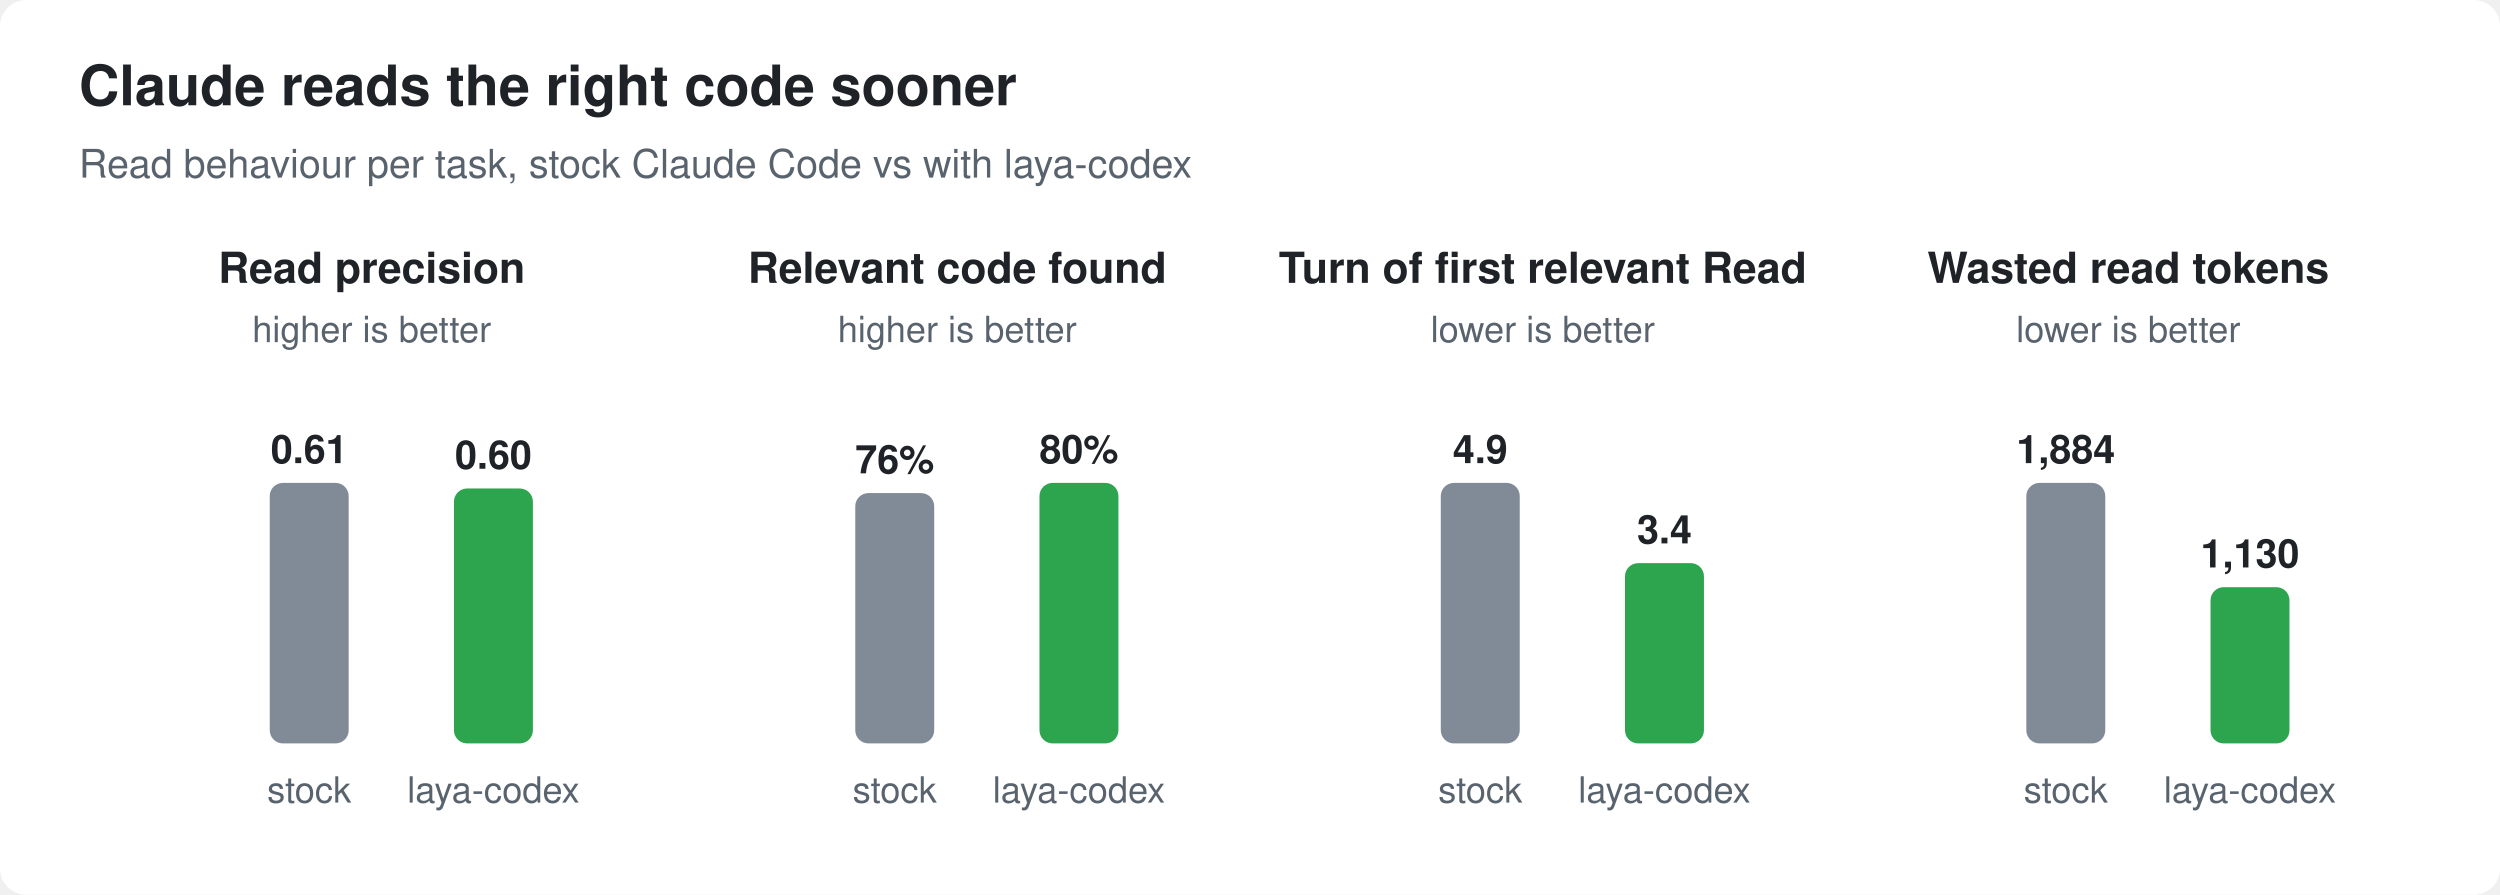
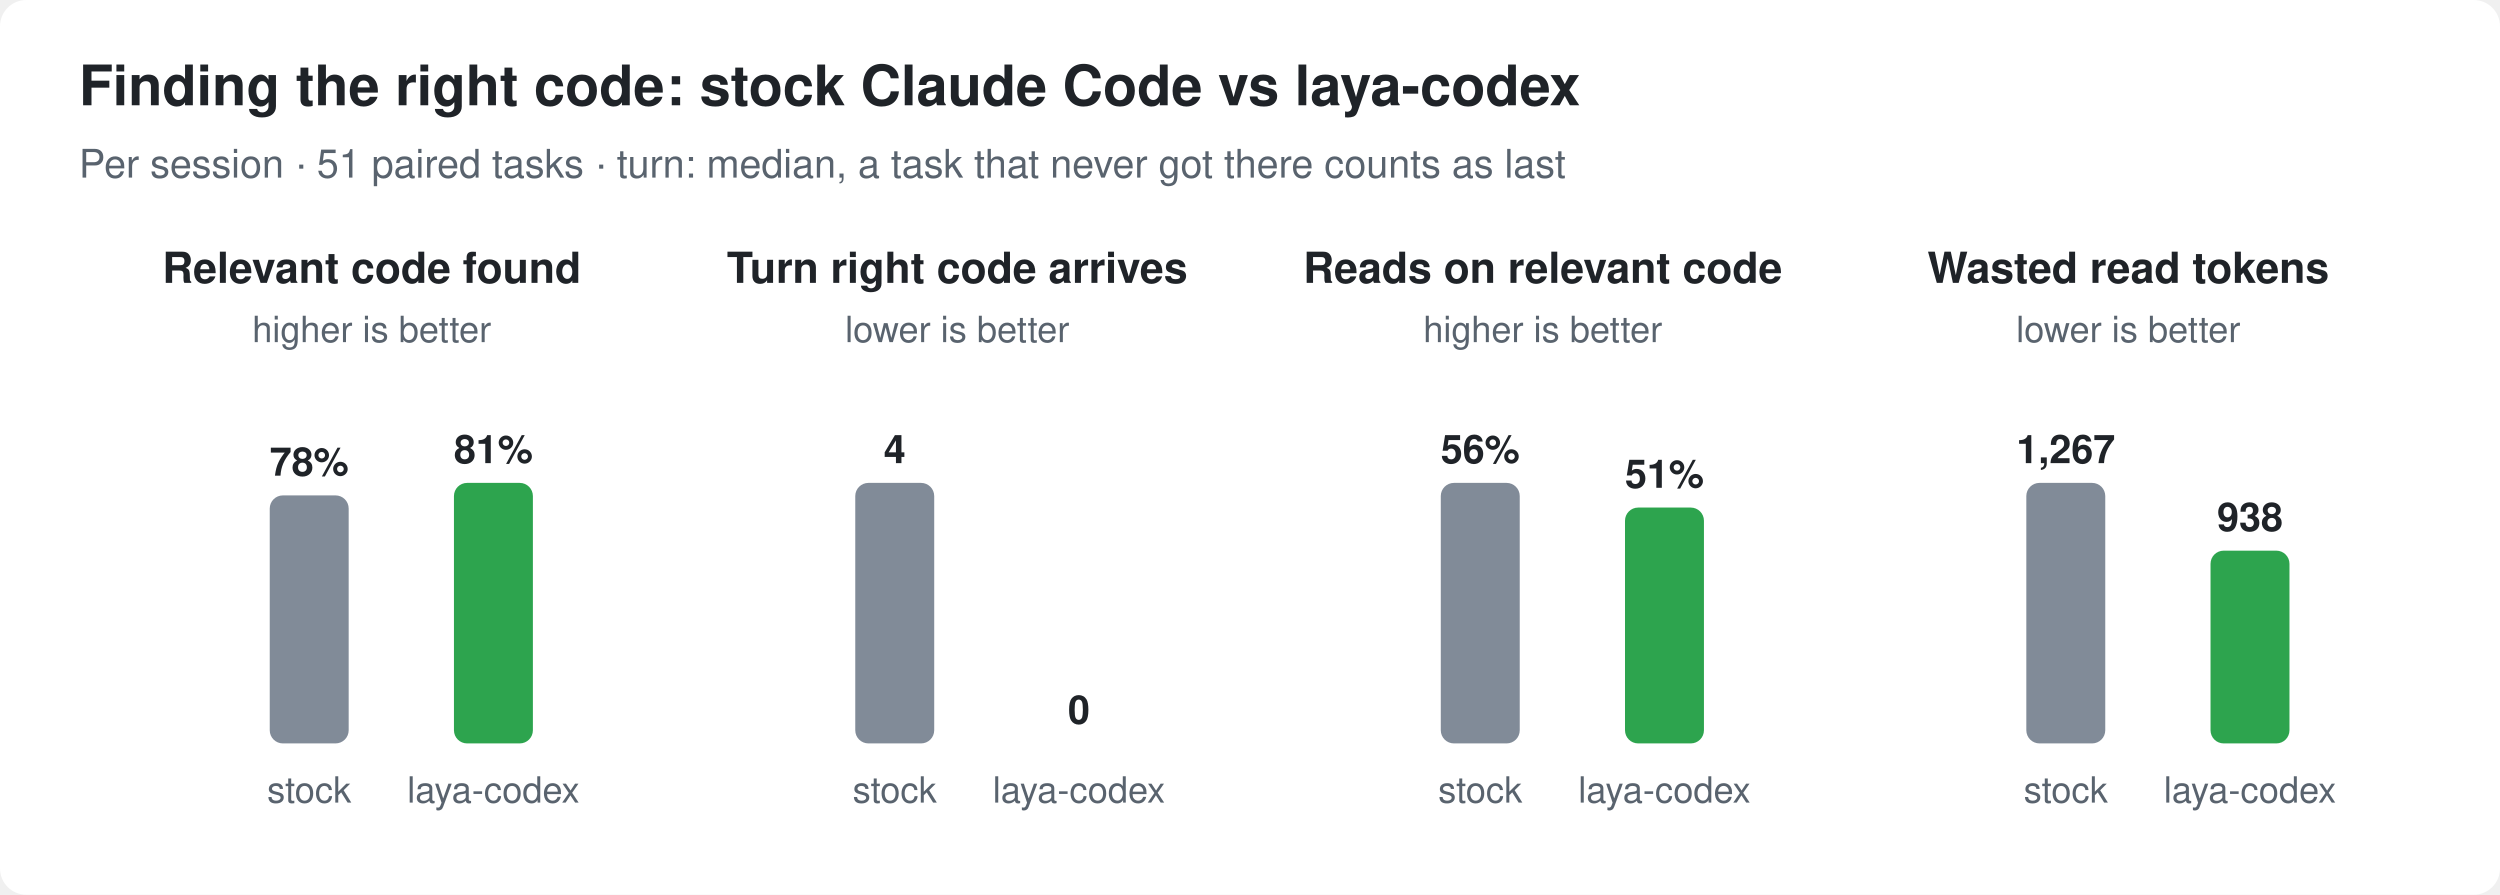
<svg xmlns="http://www.w3.org/2000/svg" width="760" height="272" viewBox="0 0 760 272" role="img" aria-label="laya-codex benchmark: read behaviour">
  <rect width="760" height="272" rx="8" fill="#ffffff" />
-   <text x="24.0" y="32.0" font-family="-apple-system,BlinkMacSystemFont,'Segoe UI',Helvetica,Arial,sans-serif" font-size="17" fill="#1f2328" text-anchor="start" font-weight="600">Claude reads the right code sooner</text>
-   <text x="24.0" y="54.0" font-family="-apple-system,BlinkMacSystemFont,'Segoe UI',Helvetica,Arial,sans-serif" font-size="12" fill="#59636e" text-anchor="start" font-weight="normal">Read behaviour per task, stock Claude Code vs with laya-codex</text>
-   <text x="113.0" y="86.0" font-family="-apple-system,BlinkMacSystemFont,'Segoe UI',Helvetica,Arial,sans-serif" font-size="13" fill="#1f2328" text-anchor="middle" font-weight="600">Read precision</text>
+   <text x="24.0" y="32.0" font-family="-apple-system,BlinkMacSystemFont,'Segoe UI',Helvetica,Arial,sans-serif" font-size="17" fill="#1f2328" text-anchor="start" font-weight="600">Finding the right code: stock Claude Code vs laya-codex</text>
+   <text x="24.0" y="54.0" font-family="-apple-system,BlinkMacSystemFont,'Segoe UI',Helvetica,Arial,sans-serif" font-size="12" fill="#59636e" text-anchor="start" font-weight="normal">Per session · 51 paired tasks · turn: median, a task that never got there counts as last</text>
+   <text x="113.0" y="86.0" font-family="-apple-system,BlinkMacSystemFont,'Segoe UI',Helvetica,Arial,sans-serif" font-size="13" fill="#1f2328" text-anchor="middle" font-weight="600">Relevant code found</text>
  <text x="113.0" y="104.0" font-family="-apple-system,BlinkMacSystemFont,'Segoe UI',Helvetica,Arial,sans-serif" font-size="11" fill="#59636e" text-anchor="middle" font-weight="normal">higher is better</text>
-   <rect x="82.0" y="146.8" width="24" height="79.2" rx="4" fill="#818b98" />
-   <text x="94.0" y="140.8" font-family="-apple-system,BlinkMacSystemFont,'Segoe UI',Helvetica,Arial,sans-serif" font-size="12" fill="#1f2328" text-anchor="middle" font-weight="600">0.61</text>
+   <rect x="82.0" y="150.6" width="24" height="75.4" rx="4" fill="#818b98" />
+   <text x="94.0" y="144.6" font-family="-apple-system,BlinkMacSystemFont,'Segoe UI',Helvetica,Arial,sans-serif" font-size="12" fill="#1f2328" text-anchor="middle" font-weight="600">78%</text>
  <text x="94.0" y="244.0" font-family="-apple-system,BlinkMacSystemFont,'Segoe UI',Helvetica,Arial,sans-serif" font-size="11" fill="#59636e" text-anchor="middle" font-weight="normal">stock</text>
-   <rect x="138.0" y="148.5" width="24" height="77.5" rx="4" fill="#2da44e" />
-   <text x="150.0" y="142.5" font-family="-apple-system,BlinkMacSystemFont,'Segoe UI',Helvetica,Arial,sans-serif" font-size="12" fill="#1f2328" text-anchor="middle" font-weight="600">0.60</text>
+   <rect x="138.0" y="146.8" width="24" height="79.2" rx="4" fill="#2da44e" />
+   <text x="150.0" y="140.8" font-family="-apple-system,BlinkMacSystemFont,'Segoe UI',Helvetica,Arial,sans-serif" font-size="12" fill="#1f2328" text-anchor="middle" font-weight="600">81%</text>
  <text x="150.0" y="244.0" font-family="-apple-system,BlinkMacSystemFont,'Segoe UI',Helvetica,Arial,sans-serif" font-size="11" fill="#59636e" text-anchor="middle" font-weight="normal">laya-codex</text>
-   <text x="291.0" y="86.0" font-family="-apple-system,BlinkMacSystemFont,'Segoe UI',Helvetica,Arial,sans-serif" font-size="13" fill="#1f2328" text-anchor="middle" font-weight="600">Relevant code found</text>
-   <text x="291.0" y="104.0" font-family="-apple-system,BlinkMacSystemFont,'Segoe UI',Helvetica,Arial,sans-serif" font-size="11" fill="#59636e" text-anchor="middle" font-weight="normal">higher is better</text>
-   <rect x="260.0" y="149.9" width="24" height="76.1" rx="4" fill="#818b98" />
-   <text x="272.0" y="143.9" font-family="-apple-system,BlinkMacSystemFont,'Segoe UI',Helvetica,Arial,sans-serif" font-size="12" fill="#1f2328" text-anchor="middle" font-weight="600">76%</text>
+   <text x="291.0" y="86.0" font-family="-apple-system,BlinkMacSystemFont,'Segoe UI',Helvetica,Arial,sans-serif" font-size="13" fill="#1f2328" text-anchor="middle" font-weight="600">Turn right code arrives</text>
+   <text x="291.0" y="104.0" font-family="-apple-system,BlinkMacSystemFont,'Segoe UI',Helvetica,Arial,sans-serif" font-size="11" fill="#59636e" text-anchor="middle" font-weight="normal">lower is better</text>
+   <rect x="260.0" y="146.8" width="24" height="79.2" rx="4" fill="#818b98" />
+   <text x="272.0" y="140.8" font-family="-apple-system,BlinkMacSystemFont,'Segoe UI',Helvetica,Arial,sans-serif" font-size="12" fill="#1f2328" text-anchor="middle" font-weight="600">4</text>
  <text x="272.0" y="244.0" font-family="-apple-system,BlinkMacSystemFont,'Segoe UI',Helvetica,Arial,sans-serif" font-size="11" fill="#59636e" text-anchor="middle" font-weight="normal">stock</text>
-   <rect x="316.0" y="146.8" width="24" height="79.2" rx="4" fill="#2da44e" />
-   <text x="328.0" y="140.8" font-family="-apple-system,BlinkMacSystemFont,'Segoe UI',Helvetica,Arial,sans-serif" font-size="12" fill="#1f2328" text-anchor="middle" font-weight="600">80%</text>
+   <rect x="316.0" y="226.0" width="24" height="0.0" rx="4" fill="#2da44e" />
+   <text x="328.0" y="220.0" font-family="-apple-system,BlinkMacSystemFont,'Segoe UI',Helvetica,Arial,sans-serif" font-size="12" fill="#1f2328" text-anchor="middle" font-weight="600">0</text>
  <text x="328.0" y="244.0" font-family="-apple-system,BlinkMacSystemFont,'Segoe UI',Helvetica,Arial,sans-serif" font-size="11" fill="#59636e" text-anchor="middle" font-weight="normal">laya-codex</text>
-   <text x="469.0" y="86.0" font-family="-apple-system,BlinkMacSystemFont,'Segoe UI',Helvetica,Arial,sans-serif" font-size="13" fill="#1f2328" text-anchor="middle" font-weight="600">Turn of first relevant Read</text>
-   <text x="469.0" y="104.0" font-family="-apple-system,BlinkMacSystemFont,'Segoe UI',Helvetica,Arial,sans-serif" font-size="11" fill="#59636e" text-anchor="middle" font-weight="normal">lower is better</text>
+   <text x="469.0" y="86.0" font-family="-apple-system,BlinkMacSystemFont,'Segoe UI',Helvetica,Arial,sans-serif" font-size="13" fill="#1f2328" text-anchor="middle" font-weight="600">Reads on relevant code</text>
+   <text x="469.0" y="104.0" font-family="-apple-system,BlinkMacSystemFont,'Segoe UI',Helvetica,Arial,sans-serif" font-size="11" fill="#59636e" text-anchor="middle" font-weight="normal">higher is better</text>
  <rect x="438.0" y="146.8" width="24" height="79.2" rx="4" fill="#818b98" />
-   <text x="450.0" y="140.8" font-family="-apple-system,BlinkMacSystemFont,'Segoe UI',Helvetica,Arial,sans-serif" font-size="12" fill="#1f2328" text-anchor="middle" font-weight="600">4.9</text>
+   <text x="450.0" y="140.8" font-family="-apple-system,BlinkMacSystemFont,'Segoe UI',Helvetica,Arial,sans-serif" font-size="12" fill="#1f2328" text-anchor="middle" font-weight="600">56%</text>
  <text x="450.0" y="244.0" font-family="-apple-system,BlinkMacSystemFont,'Segoe UI',Helvetica,Arial,sans-serif" font-size="11" fill="#59636e" text-anchor="middle" font-weight="normal">stock</text>
-   <rect x="494.0" y="171.2" width="24" height="54.8" rx="4" fill="#2da44e" />
-   <text x="506.0" y="165.2" font-family="-apple-system,BlinkMacSystemFont,'Segoe UI',Helvetica,Arial,sans-serif" font-size="12" fill="#1f2328" text-anchor="middle" font-weight="600">3.4</text>
+   <rect x="494.0" y="154.3" width="24" height="71.7" rx="4" fill="#2da44e" />
+   <text x="506.0" y="148.3" font-family="-apple-system,BlinkMacSystemFont,'Segoe UI',Helvetica,Arial,sans-serif" font-size="12" fill="#1f2328" text-anchor="middle" font-weight="600">51%</text>
  <text x="506.0" y="244.0" font-family="-apple-system,BlinkMacSystemFont,'Segoe UI',Helvetica,Arial,sans-serif" font-size="11" fill="#59636e" text-anchor="middle" font-weight="normal">laya-codex</text>
  <text x="647.0" y="86.0" font-family="-apple-system,BlinkMacSystemFont,'Segoe UI',Helvetica,Arial,sans-serif" font-size="13" fill="#1f2328" text-anchor="middle" font-weight="600">Wasted read tokens</text>
  <text x="647.0" y="104.0" font-family="-apple-system,BlinkMacSystemFont,'Segoe UI',Helvetica,Arial,sans-serif" font-size="11" fill="#59636e" text-anchor="middle" font-weight="normal">lower is better</text>
  <rect x="616.0" y="146.8" width="24" height="79.2" rx="4" fill="#818b98" />
-   <text x="628.0" y="140.8" font-family="-apple-system,BlinkMacSystemFont,'Segoe UI',Helvetica,Arial,sans-serif" font-size="12" fill="#1f2328" text-anchor="middle" font-weight="600">1,884</text>
+   <text x="628.0" y="140.8" font-family="-apple-system,BlinkMacSystemFont,'Segoe UI',Helvetica,Arial,sans-serif" font-size="12" fill="#1f2328" text-anchor="middle" font-weight="600">1,267</text>
  <text x="628.0" y="244.0" font-family="-apple-system,BlinkMacSystemFont,'Segoe UI',Helvetica,Arial,sans-serif" font-size="11" fill="#59636e" text-anchor="middle" font-weight="normal">stock</text>
-   <rect x="672.0" y="178.5" width="24" height="47.5" rx="4" fill="#2da44e" />
-   <text x="684.0" y="172.5" font-family="-apple-system,BlinkMacSystemFont,'Segoe UI',Helvetica,Arial,sans-serif" font-size="12" fill="#1f2328" text-anchor="middle" font-weight="600">1,130</text>
+   <rect x="672.0" y="167.4" width="24" height="58.6" rx="4" fill="#2da44e" />
+   <text x="684.0" y="161.4" font-family="-apple-system,BlinkMacSystemFont,'Segoe UI',Helvetica,Arial,sans-serif" font-size="12" fill="#1f2328" text-anchor="middle" font-weight="600">938</text>
  <text x="684.0" y="244.0" font-family="-apple-system,BlinkMacSystemFont,'Segoe UI',Helvetica,Arial,sans-serif" font-size="11" fill="#59636e" text-anchor="middle" font-weight="normal">laya-codex</text>
</svg>
